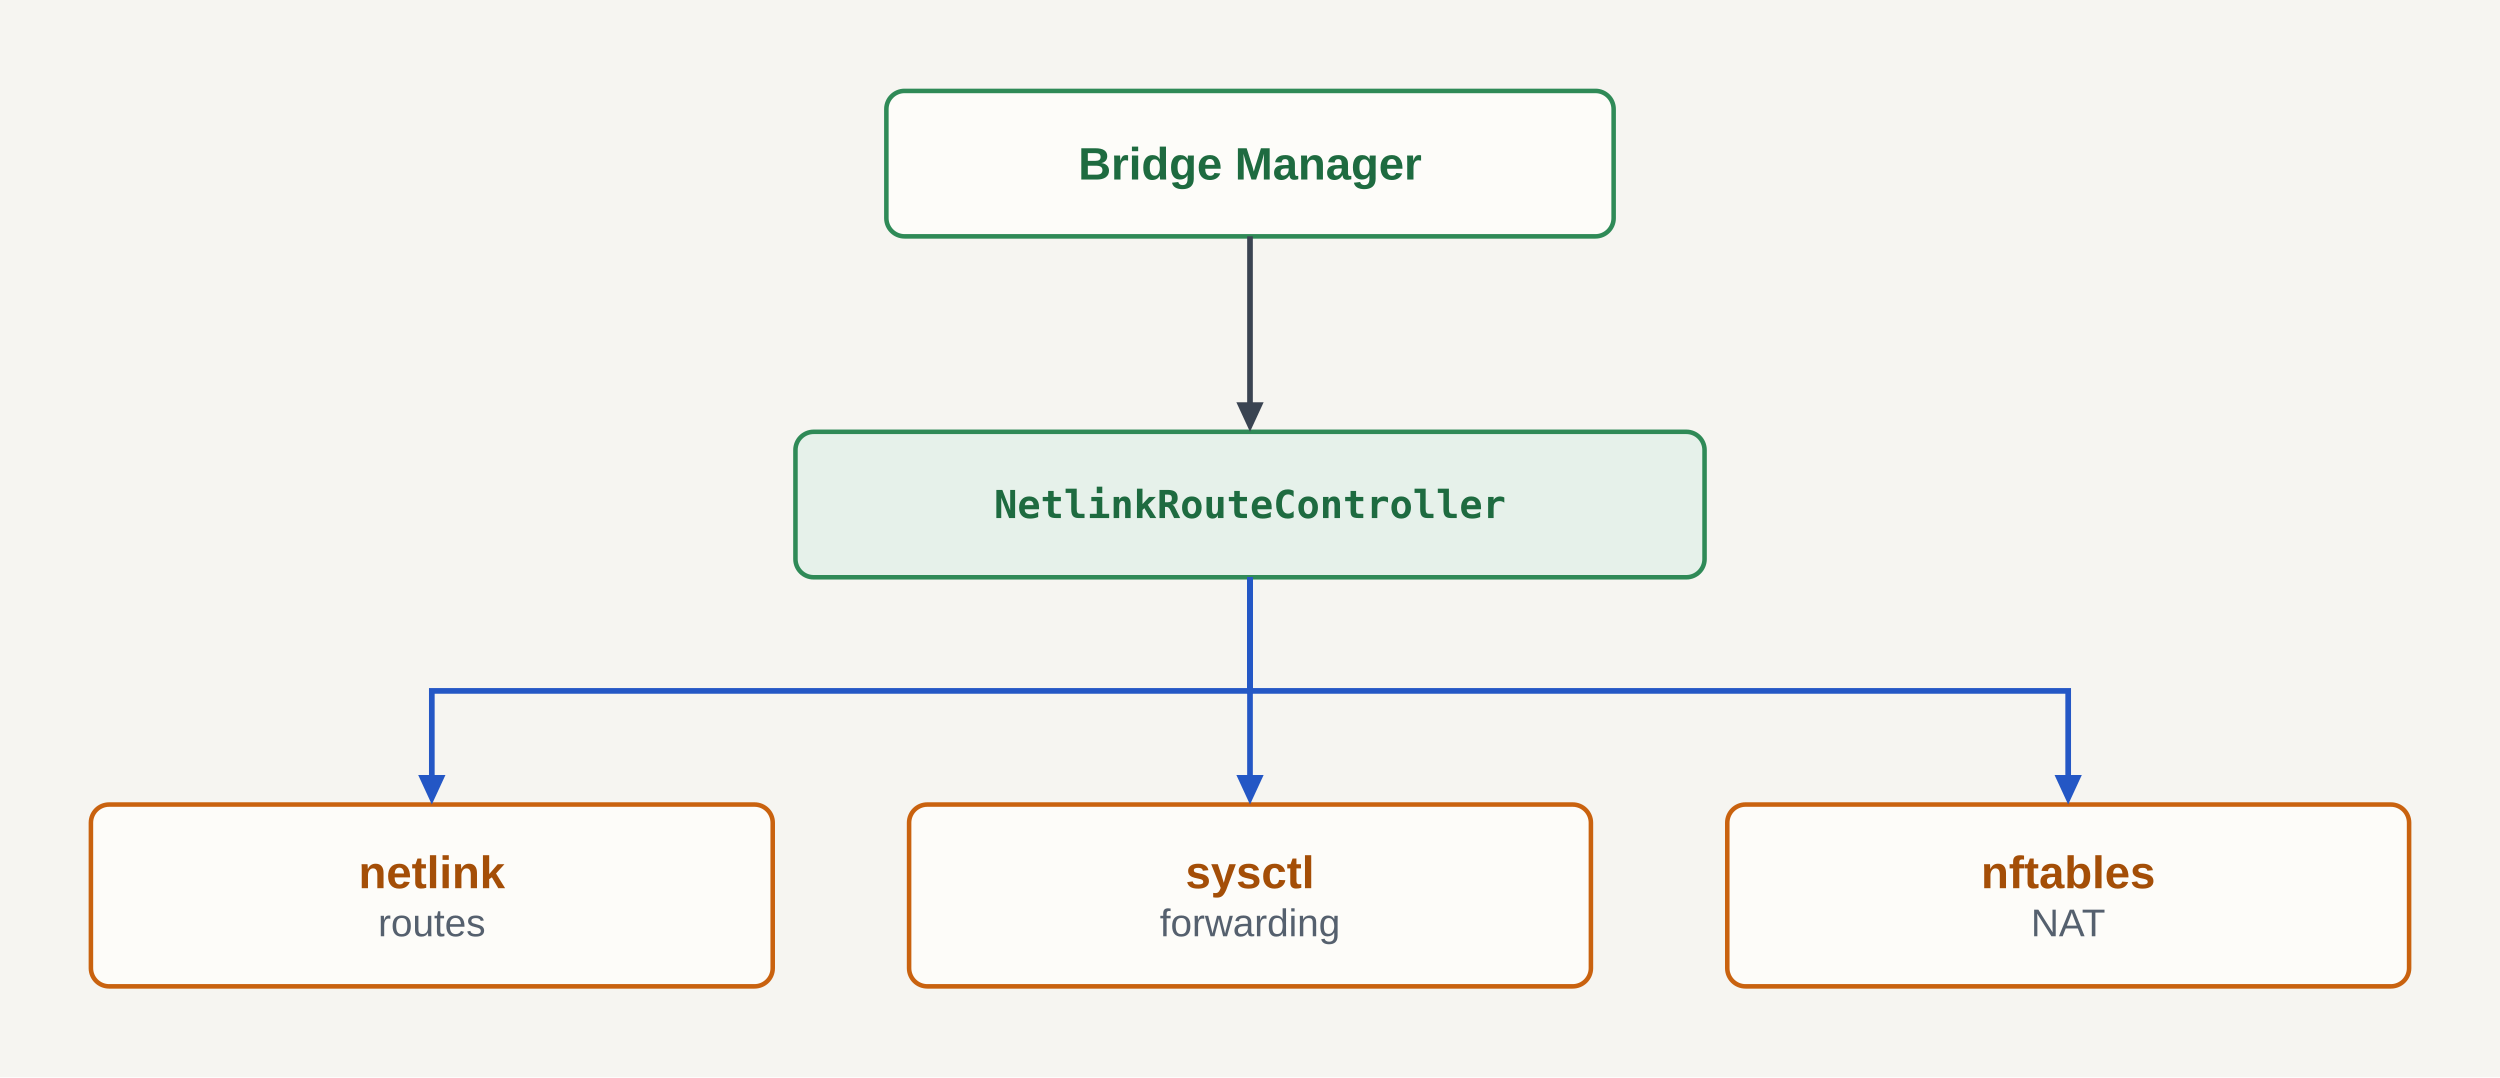
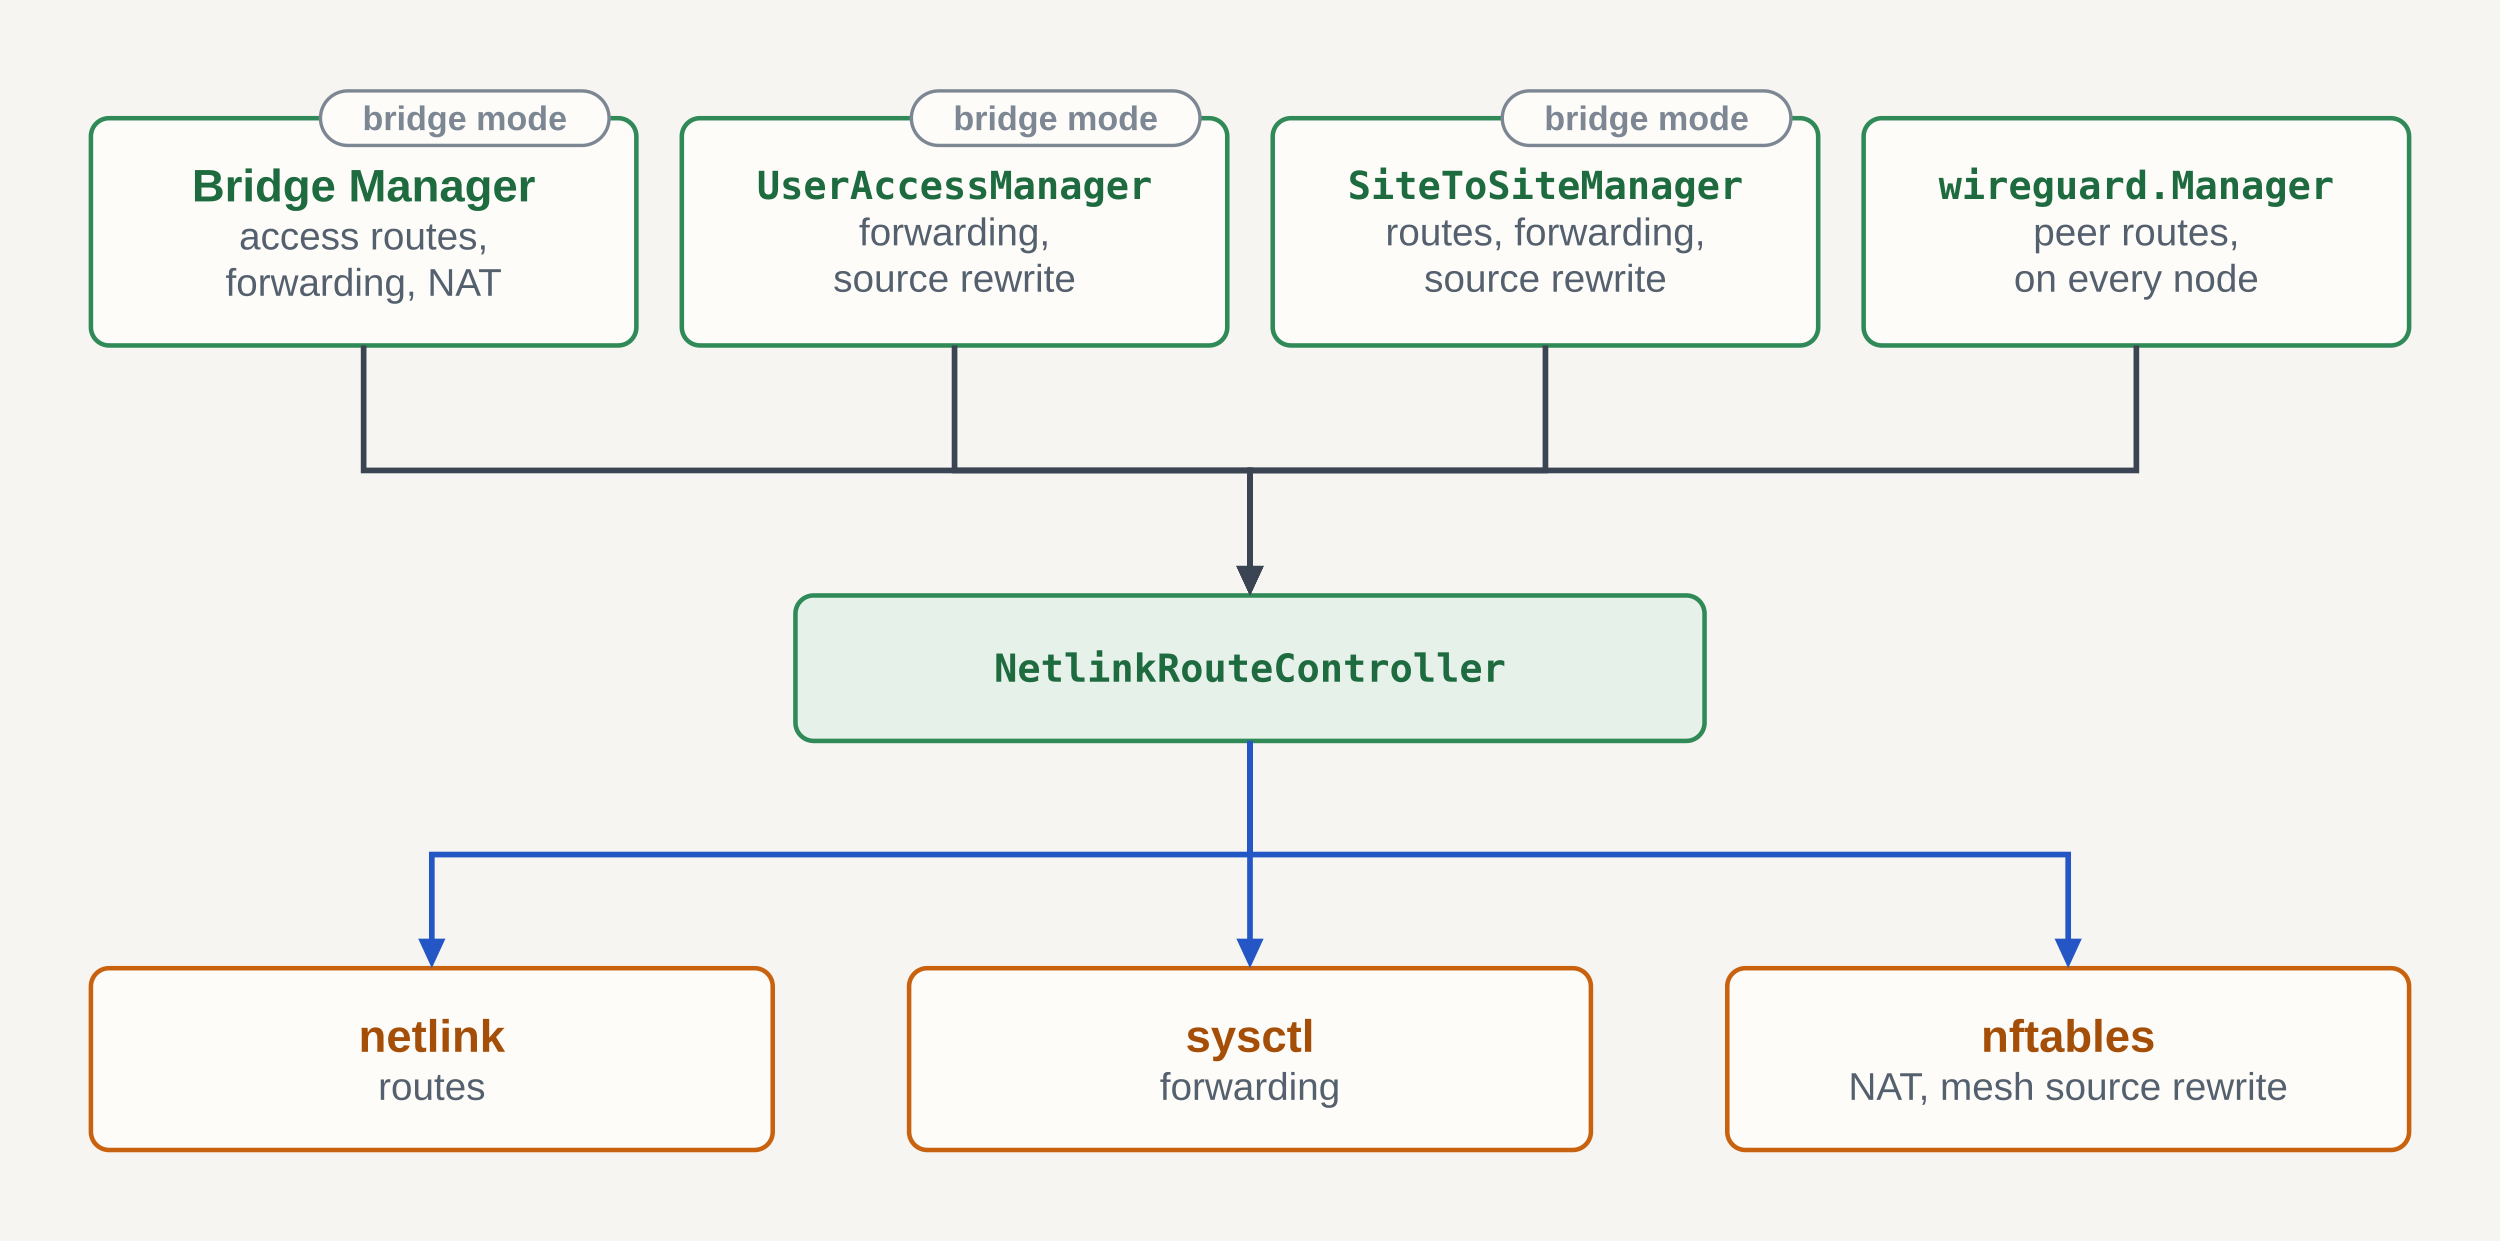
- <svg xmlns="http://www.w3.org/2000/svg" width="1100" height="474" viewBox="0 0 1100 474" font-family="'IBM Plex Sans', Arial, Helvetica, sans-serif" role="img" aria-label="The Linux route controller and what it programs">
-   <rect width="1100" height="474" fill="#F6F5F1" />
-   <rect x="390" y="40" width="320" height="64" rx="8" fill="#FDFCF9" stroke="#2F8A57" stroke-width="2" />
-   <text x="550" y="79" font-size="20" font-weight="700" fill="#1E6B40" text-anchor="middle">Bridge Manager</text>
-   <rect x="350" y="190" width="400" height="64" rx="8" fill="#E6F1EA" stroke="#2F8A57" stroke-width="2" />
-   <text x="550" y="227.95" font-size="17" font-weight="700" font-family="'IBM Plex Mono', Menlo, Consolas, 'DejaVu Sans Mono', monospace" fill="#1E6B40" text-anchor="middle">NetlinkRouteController</text>
-   <polyline points="550,104 550,181" fill="none" stroke="#3A4452" stroke-width="2.5" />
-   <polygon points="550,190 544,177 556,177" fill="#3A4452" />
-   <rect x="40" y="354" width="300" height="80" rx="8" fill="#FDFCF9" stroke="#C9620F" stroke-width="2" />
-   <text x="190" y="390.8" font-size="20" font-weight="700" fill="#A44E07" text-anchor="middle">netlink</text>
-   <text x="190" y="411.95" font-size="17" fill="#55606E" text-anchor="middle">routes</text>
-   <polyline points="550,254 550,304 190,304 190,345" fill="none" stroke="#2457C5" stroke-width="2.5" />
-   <polygon points="190,354 184,341 196,341" fill="#2457C5" />
-   <rect x="400" y="354" width="300" height="80" rx="8" fill="#FDFCF9" stroke="#C9620F" stroke-width="2" />
-   <text x="550" y="390.8" font-size="20" font-weight="700" fill="#A44E07" text-anchor="middle">sysctl</text>
-   <text x="550" y="411.95" font-size="17" fill="#55606E" text-anchor="middle">forwarding</text>
-   <polyline points="550,254 550,304 550,304 550,345" fill="none" stroke="#2457C5" stroke-width="2.5" />
-   <polygon points="550,354 544,341 556,341" fill="#2457C5" />
-   <rect x="760" y="354" width="300" height="80" rx="8" fill="#FDFCF9" stroke="#C9620F" stroke-width="2" />
-   <text x="910" y="390.8" font-size="20" font-weight="700" fill="#A44E07" text-anchor="middle">nftables</text>
-   <text x="910" y="411.95" font-size="17" fill="#55606E" text-anchor="middle">NAT</text>
-   <polyline points="550,254 550,304 910,304 910,345" fill="none" stroke="#2457C5" stroke-width="2.5" />
-   <polygon points="910,354 904,341 916,341" fill="#2457C5" />
+ <svg xmlns="http://www.w3.org/2000/svg" width="1100" height="546" viewBox="0 0 1100 546" font-family="'IBM Plex Sans', Arial, Helvetica, sans-serif" role="img" aria-label="The Linux route controller and what it programs">
+   <rect width="1100" height="546" fill="#F6F5F1" />
+   <rect x="350" y="262" width="400" height="64" rx="8" fill="#E6F1EA" stroke="#2F8A57" stroke-width="2" />
+   <text x="550" y="299.95" font-size="17" font-weight="700" font-family="'IBM Plex Mono', Menlo, Consolas, 'DejaVu Sans Mono', monospace" fill="#1E6B40" text-anchor="middle">NetlinkRouteController</text>
+   <rect x="40" y="52" width="240" height="100" rx="8" fill="#FDFCF9" stroke="#2F8A57" stroke-width="2" />
+   <text x="160" y="88.6" font-size="20" font-weight="700" fill="#1E6B40" text-anchor="middle">Bridge Manager</text>
+   <text x="160" y="109.75" font-size="17" fill="#55606E" text-anchor="middle">access routes,</text>
+   <text x="160" y="130.15" font-size="17" fill="#55606E" text-anchor="middle">forwarding, NAT</text>
+   <rect x="141" y="40" width="127" height="24" rx="12" fill="#FDFCF9" stroke="#7D8794" stroke-width="1.5" />
+   <text x="204.5" y="57.25" font-size="15" font-weight="700" fill="#7D8794" text-anchor="middle">bridge mode</text>
+   <polyline points="160,152 160,207 550,207 550,253" fill="none" stroke="#3A4452" stroke-width="2.5" />
+   <polygon points="550,262 544,249 556,249" fill="#3A4452" />
+   <rect x="300" y="52" width="240" height="100" rx="8" fill="#FDFCF9" stroke="#2F8A57" stroke-width="2" />
+   <text x="420" y="87.55" font-size="17" font-weight="700" font-family="'IBM Plex Mono', Menlo, Consolas, 'DejaVu Sans Mono', monospace" fill="#1E6B40" text-anchor="middle">UserAccessManager</text>
+   <text x="420" y="107.95" font-size="17" fill="#55606E" text-anchor="middle">forwarding,</text>
+   <text x="420" y="128.35" font-size="17" fill="#55606E" text-anchor="middle">source rewrite</text>
+   <rect x="401" y="40" width="127" height="24" rx="12" fill="#FDFCF9" stroke="#7D8794" stroke-width="1.5" />
+   <text x="464.5" y="57.25" font-size="15" font-weight="700" fill="#7D8794" text-anchor="middle">bridge mode</text>
+   <polyline points="420,152 420,207 550,207 550,253" fill="none" stroke="#3A4452" stroke-width="2.5" />
+   <polygon points="550,262 544,249 556,249" fill="#3A4452" />
+   <rect x="560" y="52" width="240" height="100" rx="8" fill="#FDFCF9" stroke="#2F8A57" stroke-width="2" />
+   <text x="680" y="87.55" font-size="17" font-weight="700" font-family="'IBM Plex Mono', Menlo, Consolas, 'DejaVu Sans Mono', monospace" fill="#1E6B40" text-anchor="middle">SiteToSiteManager</text>
+   <text x="680" y="107.95" font-size="17" fill="#55606E" text-anchor="middle">routes, forwarding,</text>
+   <text x="680" y="128.35" font-size="17" fill="#55606E" text-anchor="middle">source rewrite</text>
+   <rect x="661" y="40" width="127" height="24" rx="12" fill="#FDFCF9" stroke="#7D8794" stroke-width="1.5" />
+   <text x="724.5" y="57.25" font-size="15" font-weight="700" fill="#7D8794" text-anchor="middle">bridge mode</text>
+   <polyline points="680,152 680,207 550,207 550,253" fill="none" stroke="#3A4452" stroke-width="2.5" />
+   <polygon points="550,262 544,249 556,249" fill="#3A4452" />
+   <rect x="820" y="52" width="240" height="100" rx="8" fill="#FDFCF9" stroke="#2F8A57" stroke-width="2" />
+   <text x="940" y="87.55" font-size="17" font-weight="700" font-family="'IBM Plex Mono', Menlo, Consolas, 'DejaVu Sans Mono', monospace" fill="#1E6B40" text-anchor="middle">wireguard.Manager</text>
+   <text x="940" y="107.95" font-size="17" fill="#55606E" text-anchor="middle">peer routes,</text>
+   <text x="940" y="128.35" font-size="17" fill="#55606E" text-anchor="middle">on every node</text>
+   <polyline points="940,152 940,207 550,207 550,253" fill="none" stroke="#3A4452" stroke-width="2.5" />
+   <polygon points="550,262 544,249 556,249" fill="#3A4452" />
+   <rect x="40" y="426" width="300" height="80" rx="8" fill="#FDFCF9" stroke="#C9620F" stroke-width="2" />
+   <text x="190" y="462.8" font-size="20" font-weight="700" fill="#A44E07" text-anchor="middle">netlink</text>
+   <text x="190" y="483.95" font-size="17" fill="#55606E" text-anchor="middle">routes</text>
+   <polyline points="550,326 550,376 190,376 190,417" fill="none" stroke="#2457C5" stroke-width="2.5" />
+   <polygon points="190,426 184,413 196,413" fill="#2457C5" />
+   <rect x="400" y="426" width="300" height="80" rx="8" fill="#FDFCF9" stroke="#C9620F" stroke-width="2" />
+   <text x="550" y="462.8" font-size="20" font-weight="700" fill="#A44E07" text-anchor="middle">sysctl</text>
+   <text x="550" y="483.95" font-size="17" fill="#55606E" text-anchor="middle">forwarding</text>
+   <polyline points="550,326 550,376 550,376 550,417" fill="none" stroke="#2457C5" stroke-width="2.5" />
+   <polygon points="550,426 544,413 556,413" fill="#2457C5" />
+   <rect x="760" y="426" width="300" height="80" rx="8" fill="#FDFCF9" stroke="#C9620F" stroke-width="2" />
+   <text x="910" y="462.8" font-size="20" font-weight="700" fill="#A44E07" text-anchor="middle">nftables</text>
+   <text x="910" y="483.95" font-size="17" fill="#55606E" text-anchor="middle">NAT, mesh source rewrite</text>
+   <polyline points="550,326 550,376 910,376 910,417" fill="none" stroke="#2457C5" stroke-width="2.5" />
+   <polygon points="910,426 904,413 916,413" fill="#2457C5" />
</svg>
